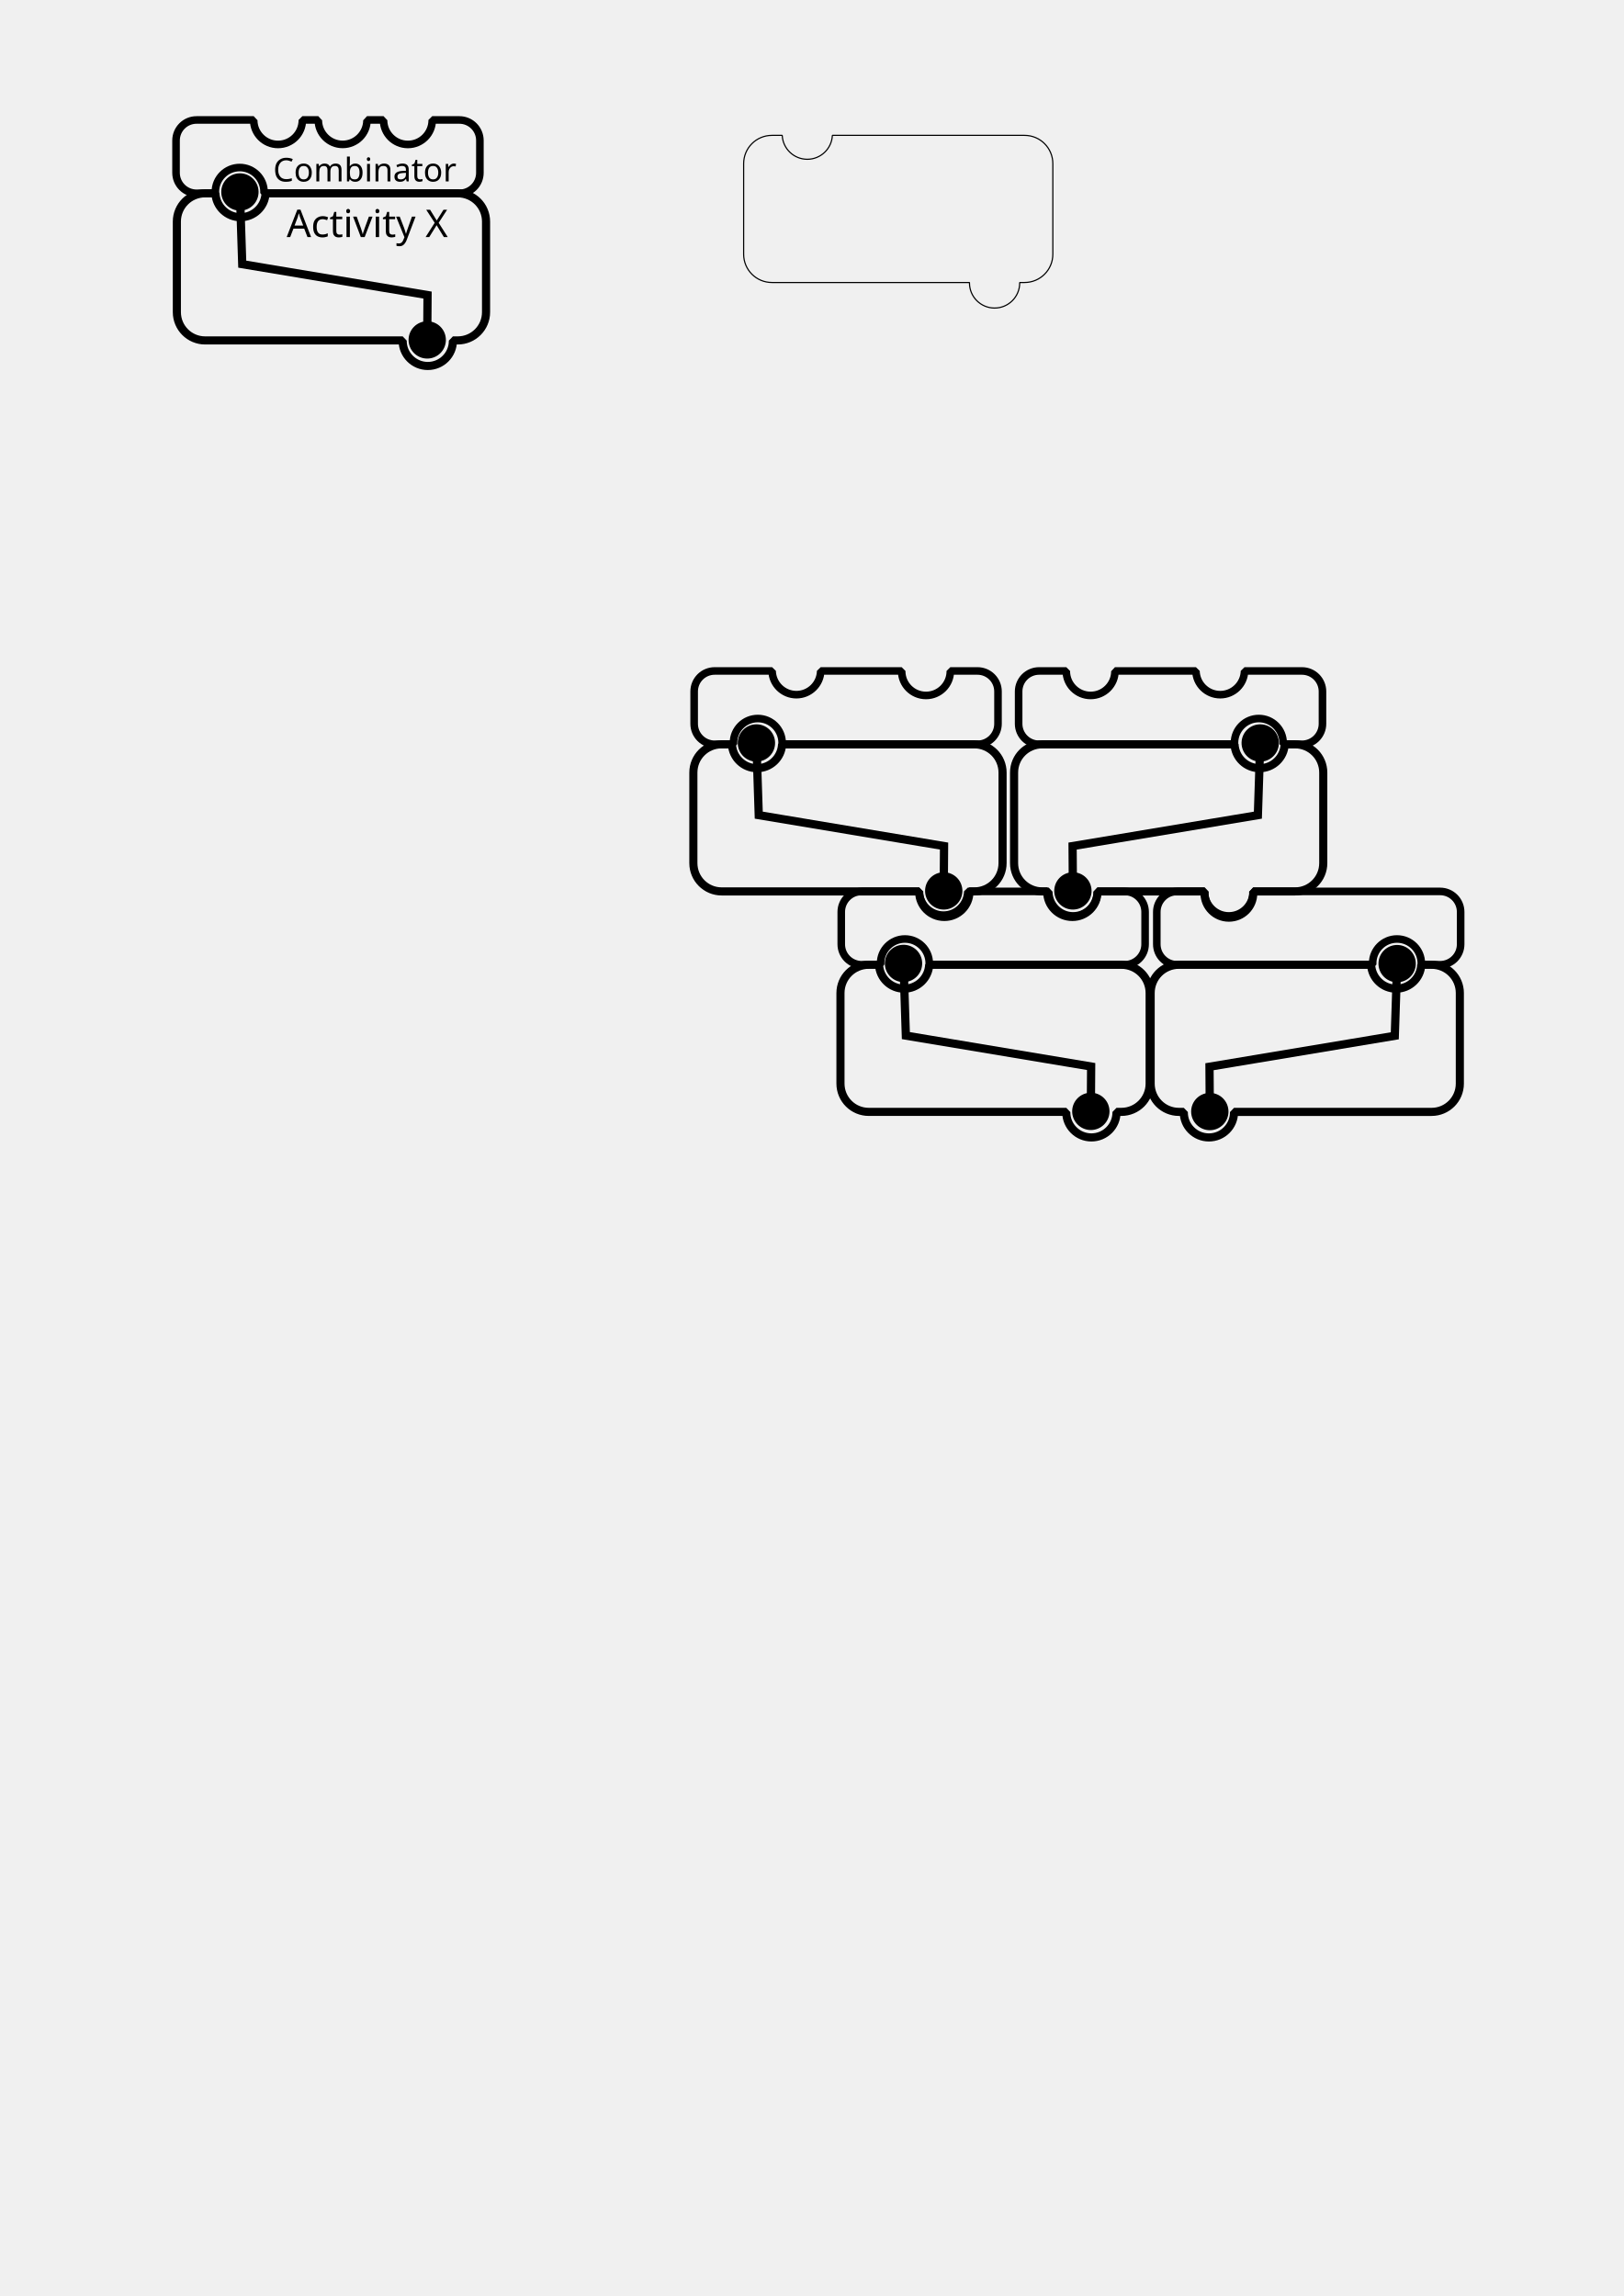
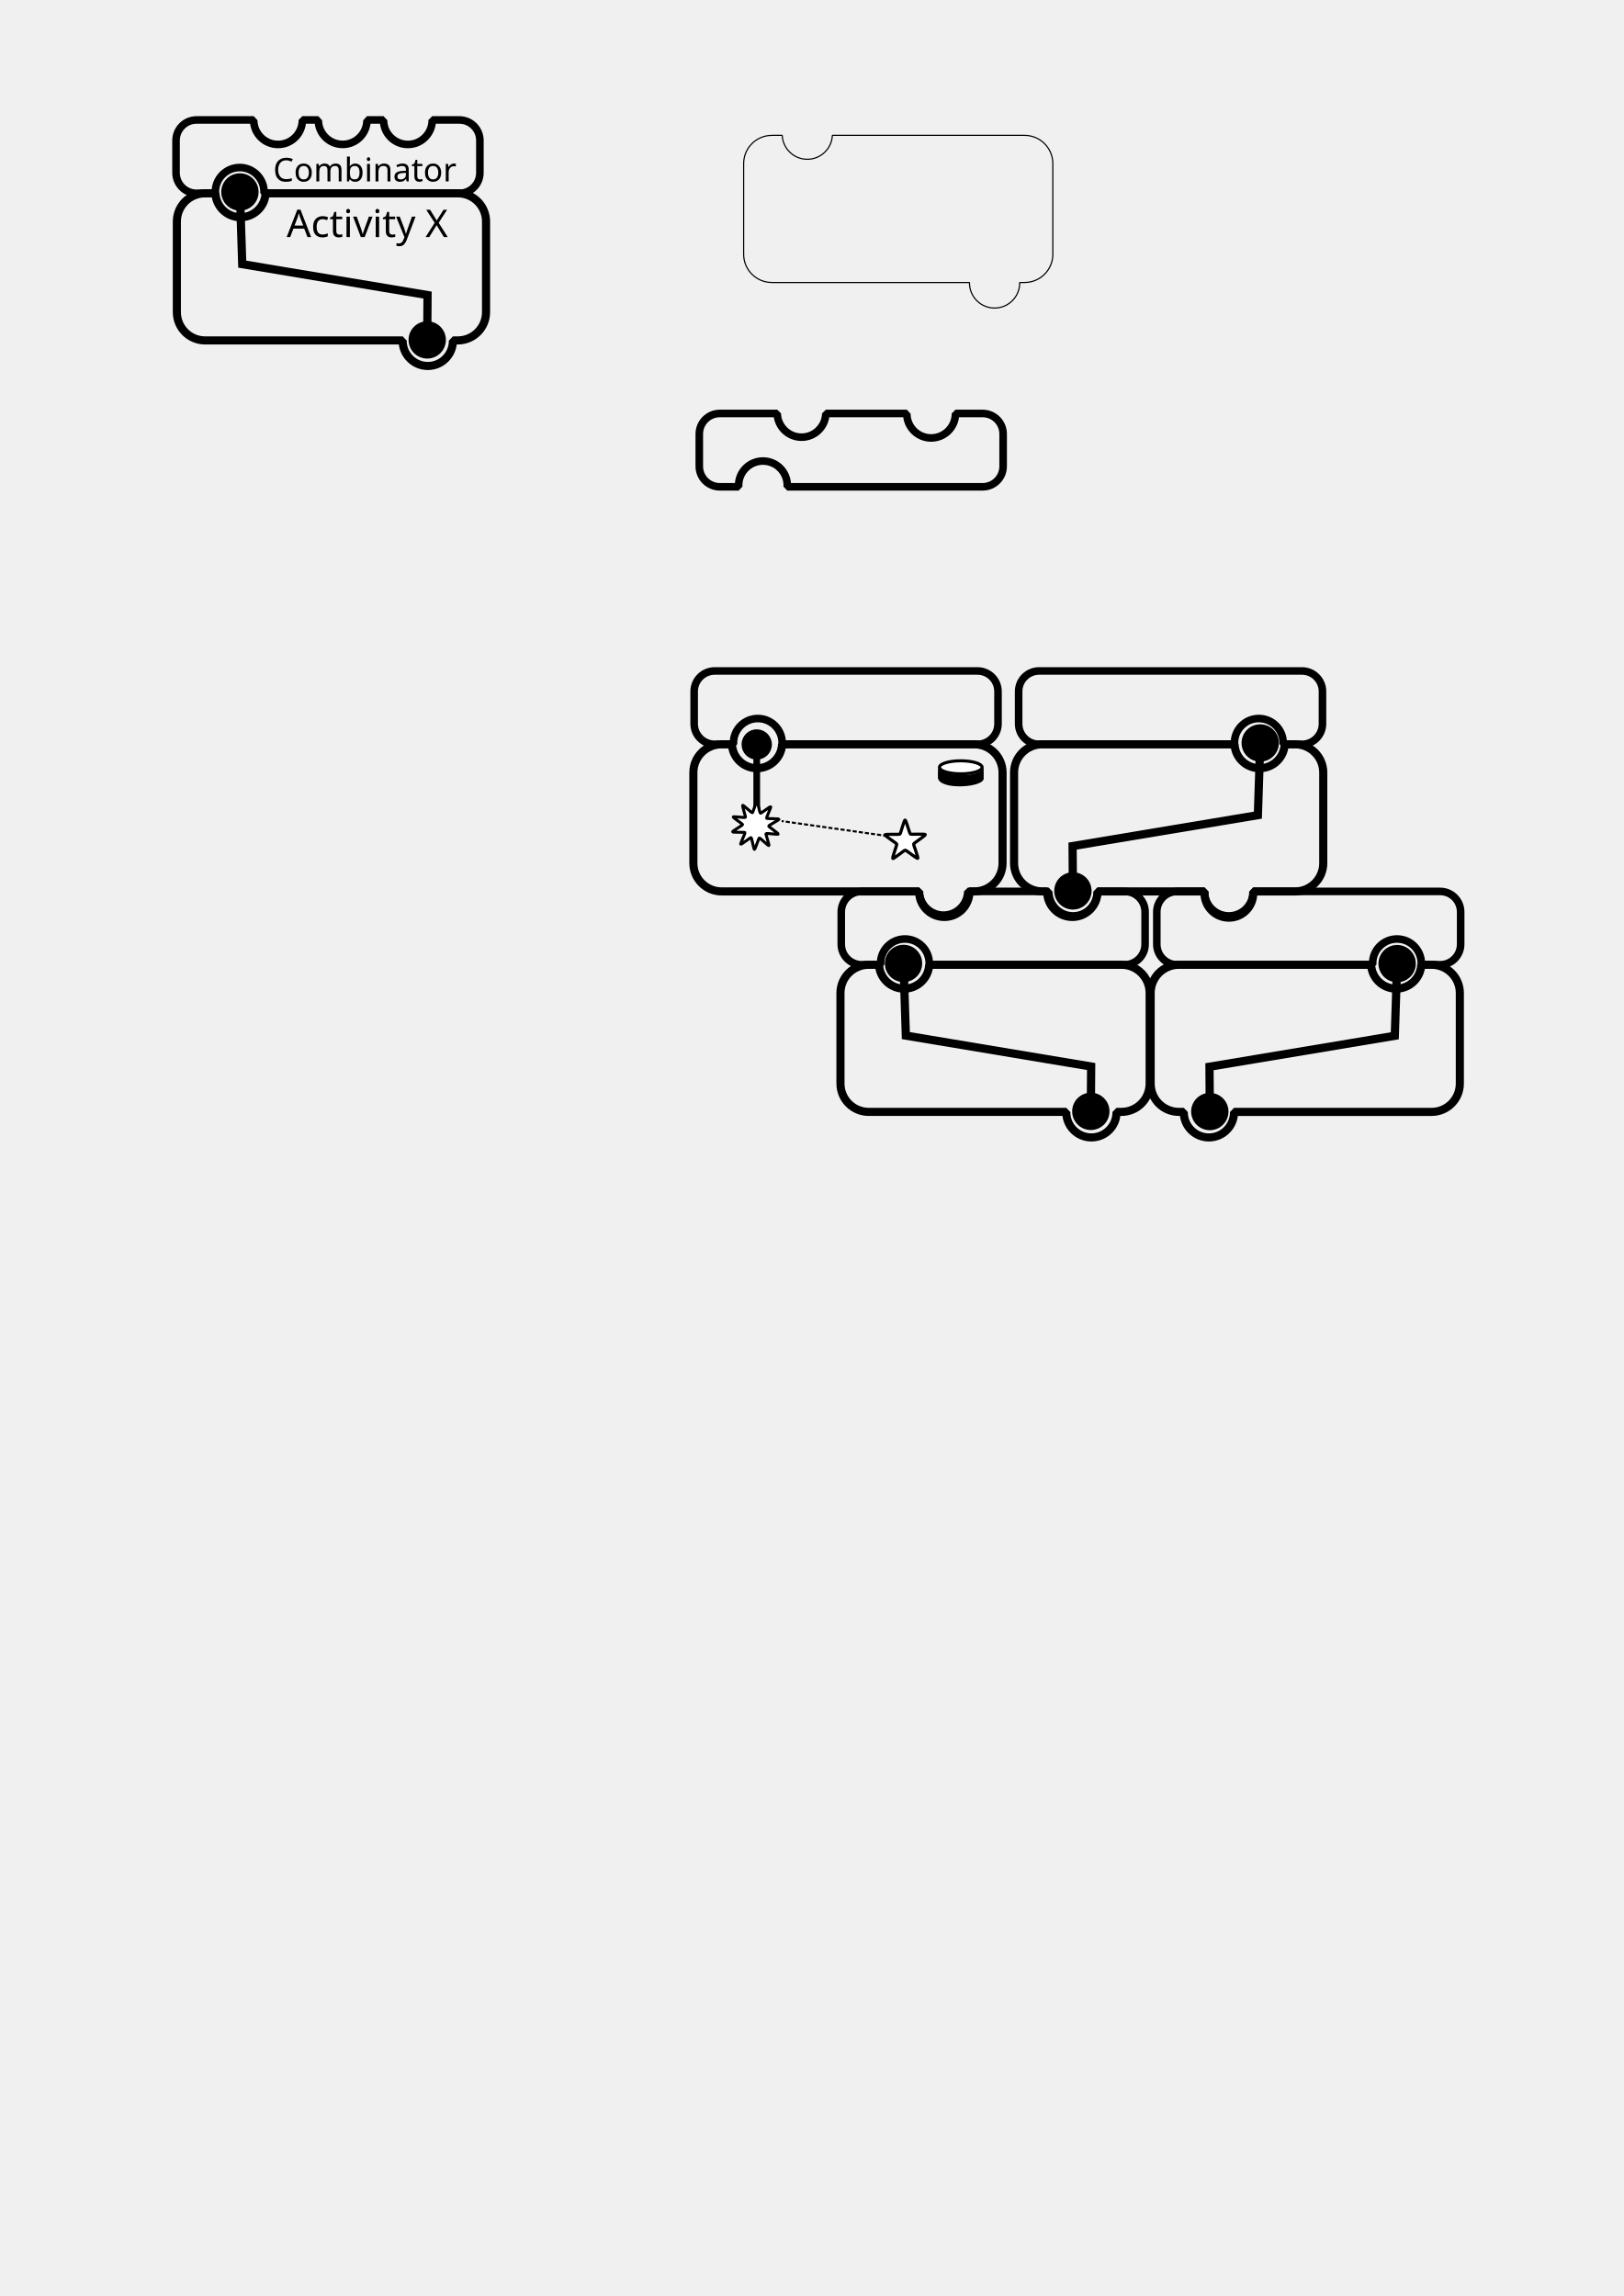
- <svg xmlns="http://www.w3.org/2000/svg" width="210mm" height="297mm" viewBox="0 0 210 297" version="1.1" id="svg5">
+ <svg xmlns="http://www.w3.org/2000/svg" id="svg5" version="1.1" viewBox="0 0 210 297" height="297mm" width="210mm">
  <defs id="defs2">
    <marker style="overflow:visible" id="DotM" refX="0.0" refY="0.0" orient="auto">
      <path transform="scale(0.4) translate(7.4, 1)" style="fill-rule:evenodd;fill:context-stroke;stroke:context-stroke;stroke-width:1.0pt" d="M -2.5,-1.0 C -2.5,1.76 -4.74,4.0 -7.5,4.0 C -10.26,4.0 -12.5,1.76 -12.5,-1.0 C -12.5,-3.76 -10.26,-6.0 -7.5,-6.0 C -4.74,-6.0 -2.5,-3.76 -2.5,-1.0 z " id="path5668" />
    </marker>
    <marker style="overflow:visible" id="DotL" refX="0.0" refY="0.0" orient="auto">
      <path transform="scale(0.8) translate(7.4, 1)" style="fill-rule:evenodd;fill:context-stroke;stroke:context-stroke;stroke-width:1.0pt" d="M -2.5,-1.0 C -2.5,1.76 -4.74,4.0 -7.5,4.0 C -10.26,4.0 -12.5,1.76 -12.5,-1.0 C -12.5,-3.76 -10.26,-6.0 -7.5,-6.0 C -4.74,-6.0 -2.5,-3.76 -2.5,-1.0 z " id="path5665" />
    </marker>
    <marker style="overflow:visible" id="DotM-0" refX="0" refY="0" orient="auto">
      <path transform="matrix(0.4,0,0,0.4,2.96,0.4)" style="fill:context-stroke;fill-rule:evenodd;stroke:context-stroke;stroke-width:1pt" d="m -2.5,-1 c 0,2.76 -2.24,5 -5,5 -2.76,0 -5,-2.24 -5,-5 0,-2.76 2.24,-5 5,-5 2.76,0 5,2.24 5,5 z" id="path5668-9" />
    </marker>
    <marker style="overflow:visible" id="marker20313" refX="0" refY="0" orient="auto">
      <path transform="matrix(0.4,0,0,0.4,2.96,0.4)" style="fill:context-stroke;fill-rule:evenodd;stroke:context-stroke;stroke-width:1pt" d="m -2.5,-1 c 0,2.76 -2.24,5 -5,5 -2.76,0 -5,-2.24 -5,-5 0,-2.76 2.24,-5 5,-5 2.76,0 5,2.24 5,5 z" id="path20311" />
    </marker>
    <marker style="overflow:visible" id="DotM-9" refX="0" refY="0" orient="auto">
      <path transform="matrix(0.4,0,0,0.4,2.96,0.4)" style="fill:context-stroke;fill-rule:evenodd;stroke:context-stroke;stroke-width:1pt" d="m -2.5,-1 c 0,2.76 -2.24,5 -5,5 -2.76,0 -5,-2.24 -5,-5 0,-2.76 2.24,-5 5,-5 2.76,0 5,2.24 5,5 z" id="path5668-2" />
    </marker>
    <marker style="overflow:visible" id="marker20313-0" refX="0" refY="0" orient="auto">
      <path transform="matrix(0.4,0,0,0.4,2.96,0.4)" style="fill:context-stroke;fill-rule:evenodd;stroke:context-stroke;stroke-width:1pt" d="m -2.5,-1 c 0,2.76 -2.24,5 -5,5 -2.76,0 -5,-2.24 -5,-5 0,-2.76 2.24,-5 5,-5 2.76,0 5,2.24 5,5 z" id="path20311-2" />
    </marker>
    <marker style="overflow:visible" id="DotM-1" refX="0" refY="0" orient="auto">
      <path transform="matrix(0.4,0,0,0.4,2.96,0.4)" style="fill:context-stroke;fill-rule:evenodd;stroke:context-stroke;stroke-width:1pt" d="m -2.5,-1 c 0,2.76 -2.24,5 -5,5 -2.76,0 -5,-2.24 -5,-5 0,-2.76 2.24,-5 5,-5 2.76,0 5,2.24 5,5 z" id="path5668-29" />
    </marker>
    <marker style="overflow:visible" id="marker20313-3" refX="0" refY="0" orient="auto">
      <path transform="matrix(0.4,0,0,0.4,2.96,0.4)" style="fill:context-stroke;fill-rule:evenodd;stroke:context-stroke;stroke-width:1pt" d="m -2.5,-1 c 0,2.76 -2.24,5 -5,5 -2.76,0 -5,-2.24 -5,-5 0,-2.76 2.24,-5 5,-5 2.76,0 5,2.24 5,5 z" id="path20311-1" />
    </marker>
    <marker style="overflow:visible" id="DotM-0-3" refX="0" refY="0" orient="auto">
      <path transform="matrix(0.4,0,0,0.4,2.96,0.4)" style="fill:context-stroke;fill-rule:evenodd;stroke:context-stroke;stroke-width:1pt" d="m -2.5,-1 c 0,2.76 -2.24,5 -5,5 -2.76,0 -5,-2.24 -5,-5 0,-2.76 2.24,-5 5,-5 2.76,0 5,2.24 5,5 z" id="path5668-9-2" />
    </marker>
    <marker style="overflow:visible" id="marker21466" refX="0" refY="0" orient="auto">
      <path transform="matrix(0.4,0,0,0.4,2.96,0.4)" style="fill:context-stroke;fill-rule:evenodd;stroke:context-stroke;stroke-width:1pt" d="m -2.5,-1 c 0,2.76 -2.24,5 -5,5 -2.76,0 -5,-2.24 -5,-5 0,-2.76 2.24,-5 5,-5 2.76,0 5,2.24 5,5 z" id="path21464" />
    </marker>
    <marker style="overflow:visible" id="DotM-0-4" refX="0" refY="0" orient="auto">
      <path transform="matrix(0.4,0,0,0.4,2.96,0.4)" style="fill:context-stroke;fill-rule:evenodd;stroke:context-stroke;stroke-width:1pt" d="m -2.5,-1 c 0,2.76 -2.24,5 -5,5 -2.76,0 -5,-2.24 -5,-5 0,-2.76 2.24,-5 5,-5 2.76,0 5,2.24 5,5 z" id="path5668-9-7" />
    </marker>
    <marker style="overflow:visible" id="marker21466-6" refX="0" refY="0" orient="auto">
      <path transform="matrix(0.4,0,0,0.4,2.96,0.4)" style="fill:context-stroke;fill-rule:evenodd;stroke:context-stroke;stroke-width:1pt" d="m -2.5,-1 c 0,2.76 -2.24,5 -5,5 -2.76,0 -5,-2.24 -5,-5 0,-2.76 2.24,-5 5,-5 2.76,0 5,2.24 5,5 z" id="path21464-5" />
    </marker>
    <marker style="overflow:visible" id="DotM-0-47" refX="0" refY="0" orient="auto">
      <path transform="matrix(0.4,0,0,0.4,2.96,0.4)" style="fill:context-stroke;fill-rule:evenodd;stroke:context-stroke;stroke-width:1pt" d="m -2.5,-1 c 0,2.76 -2.24,5 -5,5 -2.76,0 -5,-2.24 -5,-5 0,-2.76 2.24,-5 5,-5 2.76,0 5,2.24 5,5 z" id="path5668-9-4" />
    </marker>
    <marker style="overflow:visible" id="marker21991" refX="0" refY="0" orient="auto">
      <path transform="matrix(0.4,0,0,0.4,2.96,0.4)" style="fill:context-stroke;fill-rule:evenodd;stroke:context-stroke;stroke-width:1pt" d="m -2.5,-1 c 0,2.76 -2.24,5 -5,5 -2.76,0 -5,-2.24 -5,-5 0,-2.76 2.24,-5 5,-5 2.76,0 5,2.24 5,5 z" id="path21989" />
    </marker>
  </defs>
  <g id="layer1">
    <path id="rect846-6" style="fill:none;stroke:#000000;stroke-width:0.15;stroke-linecap:round;stroke-linejoin:bevel" d="m 99.841,17.511 c -2.028,0 -3.662,1.633 -3.662,3.662 v 11.708 c 0,2.028 1.633,3.662 3.662,3.662 h 25.546 a 3.249,3.249 0 0 0 -0.002,0.056 3.249,3.249 0 0 0 3.249,3.249 3.249,3.249 0 0 0 3.248,-3.249 3.249,3.249 0 0 0 -0.002,-0.056 h 0.626 c 2.029,0 3.662,-1.633 3.662,-3.662 V 21.173 c 0,-2.029 -1.633,-3.662 -3.662,-3.662 h -24.851 a 3.249,3.249 0 0 1 -3.245,3.093 3.249,3.249 0 0 1 -3.243,-3.093 z" />
    <g id="g11768" transform="translate(-6.288393,-3.906828)">
      <text xml:space="preserve" style="font-style:normal;font-weight:normal;font-size:4.939px;line-height:1.25;font-family:sans-serif;letter-spacing:0px;word-spacing:0px;fill:#000000;fill-opacity:1;stroke:none;stroke-width:0.265;stroke-miterlimit:4;stroke-dasharray:none" x="43.368" y="34.571" id="text2354">
        <tspan id="tspan2352" style="font-size:4.939px;stroke-width:0.265;stroke-miterlimit:4;stroke-dasharray:none" x="43.368" y="34.571">Activity X</tspan>
      </text>
      <g id="g11746">
        <path id="rect846" style="fill:none;stroke:#000000;stroke-width:3.969;stroke-linecap:round;stroke-linejoin:bevel;stroke-miterlimit:4;stroke-dasharray:none" d="m 124.061,109.273 c -7.667,0 -13.84,6.173 -13.84,13.84 v 44.25 c 0,7.667 6.173,13.84 13.84,13.84 h 96.551 a 12.278,12.278 0 0 0 -0.008,0.211 12.278,12.278 0 0 0 12.279,12.279 12.278,12.278 0 0 0 12.277,-12.279 12.278,12.278 0 0 0 -0.008,-0.211 h 2.365 c 7.667,0 13.84,-6.173 13.84,-13.84 v -44.25 c 0,-7.667 -6.173,-13.84 -13.84,-13.84 H 153.592 a 12.278,12.278 0 0 1 -12.266,11.691 12.278,12.278 0 0 1 -12.256,-11.691 z" transform="scale(0.2645833)" />
        <path style="fill:none;stroke:#000000;stroke-width:1.065;stroke-linecap:butt;stroke-linejoin:miter;stroke-miterlimit:4;stroke-dasharray:none;stroke-opacity:1;marker-start:url(#DotM);marker-end:url(#DotM)" d="m 37.318,28.783 0.301,9.294 23.965,4 -0.041,5.842" id="path5389" />
      </g>
    </g>
    <path style="fill:none;stroke:#000000;stroke-width:1.05;stroke-linecap:round;stroke-linejoin:bevel;stroke-miterlimit:4;stroke-dasharray:none" d="m 33.596,-7.083 c -2.028,0 -3.662,-1.633 -3.662,-3.662 v -11.708 c 0,-2.028 1.633,-3.662 3.662,-3.662 h 25.546 a 3.249,3.249 0 0 1 -0.002,-0.056 3.249,3.249 0 0 1 3.249,-3.249 3.249,3.249 0 0 1 3.248,3.249 3.249,3.249 0 0 1 -0.002,0.056 h 0.626 c 2.028,0 3.662,1.633 3.662,3.662 v 11.708 c 0,2.029 -1.633,3.662 -3.662,3.662 h -24.851 a 3.249,3.249 0 0 0 -3.245,-3.093 3.249,3.249 0 0 0 -3.243,3.093 z" id="rect846-7" />
    <path id="rect14650" style="fill:none;stroke:#000000;stroke-width:3.704;stroke-linecap:round;stroke-linejoin:bevel" d="M 301.201 -62.561 C 295.638 -62.561 291.158 -58.083 291.158 -52.52 L 291.158 -36.748 C 291.158 -31.185 295.638 -26.705 301.201 -26.705 L 310.408 -26.705 A 11.896 11.896 0 0 1 310.383 -27.408 A 11.896 11.896 0 0 1 322.277 -39.305 A 11.896 11.896 0 0 1 334.174 -27.408 A 11.896 11.896 0 0 1 334.148 -26.705 L 429.645 -26.705 C 435.208 -26.705 439.686 -31.185 439.686 -36.748 L 439.686 -52.52 C 439.686 -58.083 435.208 -62.561 429.645 -62.561 L 416.385 -62.561 A 11.896 11.896 0 0 1 416.387 -62.484 A 11.896 11.896 0 0 1 404.49 -50.588 A 11.896 11.896 0 0 1 392.594 -62.484 A 11.896 11.896 0 0 1 392.598 -62.561 L 384.498 -62.561 A 11.896 11.896 0 0 1 384.5 -62.508 A 11.896 11.896 0 0 1 372.604 -50.611 A 11.896 11.896 0 0 1 360.709 -62.508 A 11.896 11.896 0 0 1 360.713 -62.561 L 352.912 -62.561 A 11.896 11.896 0 0 1 352.914 -62.488 A 11.896 11.896 0 0 1 341.018 -50.592 A 11.896 11.896 0 0 1 329.123 -62.488 A 11.896 11.896 0 0 1 329.127 -62.561 L 301.201 -62.561 z " transform="scale(0.2645833)" />
    <path id="rect14650-27" style="fill:none;stroke:#000000;stroke-width:0.98;stroke-linecap:round;stroke-linejoin:bevel" d="m 25.425,15.518 c -1.472,0 -2.657,1.185 -2.657,2.657 V 22.348 c 0,1.472 1.185,2.657 2.657,2.657 h 2.436 a 3.147,3.147 0 0 1 -0.007,-0.186 3.147,3.147 0 0 1 3.147,-3.148 3.147,3.147 0 0 1 3.148,3.148 3.147,3.147 0 0 1 -0.007,0.186 h 25.267 c 1.472,0 2.657,-1.185 2.657,-2.657 v -4.173 c 0,-1.472 -1.185,-2.657 -2.657,-2.657 h -3.508 a 3.147,3.147 0 0 1 5.29e-4,0.02 3.147,3.147 0 0 1 -3.148,3.148 3.147,3.147 0 0 1 -3.148,-3.148 3.147,3.147 0 0 1 0.001,-0.02 h -2.143 a 3.147,3.147 0 0 1 5.29e-4,0.014 3.147,3.147 0 0 1 -3.148,3.148 3.147,3.147 0 0 1 -3.147,-3.148 3.147,3.147 0 0 1 0.001,-0.014 h -2.064 a 3.147,3.147 0 0 1 5.29e-4,0.019 3.147,3.147 0 0 1 -3.148,3.148 3.147,3.147 0 0 1 -3.147,-3.148 3.147,3.147 0 0 1 0.001,-0.019 z" />
    <circle style="fill:none;stroke:#000000;stroke-width:1.165;stroke-linecap:round;stroke-linejoin:bevel;stroke-miterlimit:4;stroke-dasharray:none;stroke-opacity:1" id="circle14836" cx="132.157" cy="-7.055" r="3.147" />
    <rect style="fill:none;stroke:#000000;stroke-width:0.98;stroke-linecap:round;stroke-linejoin:bevel;stroke-miterlimit:4;stroke-dasharray:none;stroke-opacity:1" id="rect14838" width="39.298" height="9.487" x="123.648" y="-16.553" ry="2.657" />
    <path id="rect14650-2" style="fill:none;stroke:#000000;stroke-width:0.98;stroke-linecap:round;stroke-linejoin:bevel" d="m 79.569,-52.285 c -1.472,0 -2.657,1.185 -2.657,2.657 v 4.173 c 0,1.472 1.185,2.657 2.657,2.657 h 2.436 a 3.147,3.147 0 0 1 -0.007,-0.186 3.147,3.147 0 0 1 3.147,-3.148 3.147,3.147 0 0 1 3.148,3.148 3.147,3.147 0 0 1 -0.007,0.186 h 25.267 c 1.472,0 2.657,-1.185 2.657,-2.657 v -4.173 c 0,-1.472 -1.185,-2.657 -2.657,-2.657 z" />
    <path id="rect14650-9" style="fill:none;stroke:#000000;stroke-width:0.98;stroke-linecap:round;stroke-linejoin:bevel" d="m 79.779,-28.649 c -1.472,0 -2.657,1.185 -2.657,2.657 v 4.173 c 0,1.472 1.185,2.657 2.657,2.657 h 2.436 a 3.147,3.147 0 0 1 -0.007,-0.186 3.147,3.147 0 0 1 3.147,-3.148 3.147,3.147 0 0 1 3.148,3.148 3.147,3.147 0 0 1 -0.007,0.186 h 25.267 c 1.472,0 2.657,-1.185 2.657,-2.657 v -4.173 c 0,-1.472 -1.185,-2.657 -2.657,-2.657 h -3.508 a 3.147,3.147 0 0 1 5.2e-4,0.021 3.147,3.147 0 0 1 -3.148,3.148 3.147,3.147 0 0 1 -3.147,-3.148 3.147,3.147 0 0 1 0.001,-0.021 h -2.143 a 3.147,3.147 0 0 1 0,0.014 3.147,3.147 0 0 1 -3.147,3.147 3.147,3.147 0 0 1 -3.148,-3.147 3.147,3.147 0 0 1 5.18e-4,-0.014 z" />
    <path id="rect14650-1" style="fill:none;stroke:#000000;stroke-width:0.98;stroke-linecap:round;stroke-linejoin:bevel" d="m 79.716,-40.15 c -1.472,0 -2.657,1.185 -2.657,2.657 v 4.173 c 0,1.472 1.185,2.657 2.657,2.657 h 2.436 a 3.147,3.147 0 0 1 -0.007,-0.186 3.147,3.147 0 0 1 3.147,-3.148 3.147,3.147 0 0 1 3.148,3.148 3.147,3.147 0 0 1 -0.007,0.186 h 25.267 c 1.472,0 2.657,-1.185 2.657,-2.657 v -4.173 c 0,-1.472 -1.185,-2.657 -2.657,-2.657 h -3.508 a 3.147,3.147 0 0 1 0,0.02 3.147,3.147 0 0 1 -3.148,3.148 3.147,3.147 0 0 1 -3.148,-3.148 3.147,3.147 0 0 1 0.001,-0.02 z" />
    <text xml:space="preserve" style="font-style:normal;font-weight:normal;font-size:4.233px;line-height:1.25;font-family:sans-serif;letter-spacing:0px;word-spacing:0px;fill:#000000;fill-opacity:1;stroke:none;stroke-width:0.265" x="35.322" y="23.467" id="text17519">
      <tspan id="tspan17517" style="font-size:4.233px;stroke-width:0.265" x="35.322" y="23.467">Combinator</tspan>
    </text>
    <g id="g11768-3" transform="translate(79.53855,95.88468)">
      <g id="g11746-6">
        <path id="rect846-2" style="fill:none;stroke:#000000;stroke-width:3.969;stroke-linecap:round;stroke-linejoin:bevel;stroke-miterlimit:4;stroke-dasharray:none" d="m 124.061,109.273 c -7.667,0 -13.84,6.173 -13.84,13.84 v 44.25 c 0,7.667 6.173,13.84 13.84,13.84 h 96.551 a 12.278,12.278 0 0 0 -0.008,0.211 12.278,12.278 0 0 0 12.279,12.279 12.278,12.278 0 0 0 12.277,-12.279 12.278,12.278 0 0 0 -0.008,-0.211 h 2.365 c 7.667,0 13.84,-6.173 13.84,-13.84 v -44.25 c 0,-7.667 -6.173,-13.84 -13.84,-13.84 H 153.592 a 12.278,12.278 0 0 1 -12.266,11.691 12.278,12.278 0 0 1 -12.256,-11.691 z" transform="scale(0.2645833)" />
        <path style="fill:none;stroke:#000000;stroke-width:1.065;stroke-linecap:butt;stroke-linejoin:miter;stroke-miterlimit:4;stroke-dasharray:none;stroke-opacity:1;marker-start:url(#DotM-0);marker-end:url(#DotM-0)" d="m 37.318,28.783 0.301,9.294 23.965,4 -0.041,5.842" id="path5389-6" />
      </g>
    </g>
    <path id="rect14650-0" style="fill:none;stroke:#000000;stroke-width:0.98;stroke-linecap:round;stroke-linejoin:bevel" d="m 89.655,-69.774 c -1.472,0 -2.657,1.185 -2.657,2.657 v 4.173 c 0,1.472 1.185,2.657 2.657,2.657 h 2.436 a 3.147,3.147 0 0 1 -0.007,-0.186 3.147,3.147 0 0 1 3.147,-3.148 3.147,3.147 0 0 1 3.148,3.148 3.147,3.147 0 0 1 -0.007,0.186 h 25.267 c 1.472,0 2.657,-1.185 2.657,-2.657 v -4.173 c 0,-1.472 -1.185,-2.657 -2.657,-2.657 h -3.508 a 3.147,3.147 0 0 1 5.1e-4,0.02 3.147,3.147 0 0 1 -3.148,3.148 3.147,3.147 0 0 1 -3.147,-3.148 3.147,3.147 0 0 1 0.001,-0.02 h -10.472 a 3.147,3.147 0 0 1 -3.143,3.068 3.147,3.147 0 0 1 -3.143,-3.068 z" />
    <path id="rect14650-0-6" style="fill:none;stroke:#000000;stroke-width:0.98;stroke-linecap:round;stroke-linejoin:bevel" d="m 111.46,115.31 c -1.472,0 -2.657,1.185 -2.657,2.657 v 4.173 c 0,1.472 1.185,2.657 2.657,2.657 h 2.436 a 3.147,3.147 0 0 1 -0.007,-0.186 3.147,3.147 0 0 1 3.147,-3.148 3.147,3.147 0 0 1 3.148,3.148 3.147,3.147 0 0 1 -0.007,0.186 h 25.267 c 1.472,0 2.657,-1.185 2.657,-2.657 v -4.173 c 0,-1.472 -1.185,-2.657 -2.657,-2.657 h -3.508 a 3.147,3.147 0 0 1 5.1e-4,0.02 3.147,3.147 0 0 1 -3.148,3.148 3.147,3.147 0 0 1 -3.147,-3.148 3.147,3.147 0 0 1 10e-4,-0.02 h -10.472 a 3.147,3.147 0 0 1 -3.143,3.068 3.147,3.147 0 0 1 -3.143,-3.068 z" />
-     <g id="g21572" transform="translate(-35.25933,-29.31829)">
-       <g id="g11768-3-0" transform="translate(95.77328,96.68482)">
-         <g id="g11746-6-6">
-           <path id="rect846-2-1" style="fill:none;stroke:#000000;stroke-width:3.969;stroke-linecap:round;stroke-linejoin:bevel;stroke-miterlimit:4;stroke-dasharray:none" d="m 124.061,109.273 c -7.667,0 -13.84,6.173 -13.84,13.84 v 44.25 c 0,7.667 6.173,13.84 13.84,13.84 h 96.551 a 12.278,12.278 0 0 0 -0.008,0.211 12.278,12.278 0 0 0 12.279,12.279 12.278,12.278 0 0 0 12.277,-12.279 12.278,12.278 0 0 0 -0.008,-0.211 h 2.365 c 7.667,0 13.84,-6.173 13.84,-13.84 v -44.25 c 0,-7.667 -6.173,-13.84 -13.84,-13.84 H 153.592 a 12.278,12.278 0 0 1 -12.266,11.691 12.278,12.278 0 0 1 -12.256,-11.691 z" transform="scale(0.2645833)" />
-           <path style="fill:none;stroke:#000000;stroke-width:1.065;stroke-linecap:butt;stroke-linejoin:miter;stroke-miterlimit:4;stroke-dasharray:none;stroke-opacity:1;marker-start:url(#DotM-0-3);marker-end:url(#DotM-0-3)" d="m 37.318,28.783 0.301,9.294 23.965,4 -0.041,5.842" id="path5389-6-5" />
+     <g id="g11768-3-0" transform="translate(60.51395,67.36653)">
+       <g id="g11746-6-6">
+         <path style="fill:none;stroke:#000000;stroke-width:0.265;stroke-linecap:butt;stroke-linejoin:miter;stroke-miterlimit:4;stroke-dasharray:0.53,0.265;stroke-dashoffset:2.65;stroke-opacity:1" d="m 40.586,38.841 14,1.982" id="path2946" />
+         <path id="rect846-2-1" style="fill:none;stroke:#000000;stroke-width:3.969;stroke-linecap:round;stroke-linejoin:bevel;stroke-miterlimit:4;stroke-dasharray:none" d="m 124.061,109.273 c -7.667,0 -13.84,6.173 -13.84,13.84 v 44.25 c 0,7.667 6.173,13.84 13.84,13.84 h 96.551 a 12.278,12.278 0 0 0 -0.008,0.211 12.278,12.278 0 0 0 12.279,12.279 12.278,12.278 0 0 0 12.277,-12.279 12.278,12.278 0 0 0 -0.008,-0.211 h 2.365 c 7.667,0 13.84,-6.173 13.84,-13.84 v -44.25 c 0,-7.667 -6.173,-13.84 -13.84,-13.84 H 153.592 a 12.278,12.278 0 0 1 -12.266,11.691 12.278,12.278 0 0 1 -12.256,-11.691 z" transform="scale(0.2645833)" />
+         <path style="fill:#ffffff;stroke:#000000;stroke-width:2.133;stroke-linecap:round;stroke-linejoin:bevel;stroke-miterlimit:4;stroke-dasharray:none;fill-opacity:1" id="path1551" d="m 409.877,409.525 c -0.569,0.419 -7.741,-5.521 -8.447,-5.517 -0.706,0.004 -7.806,6.031 -8.38,5.62 -0.574,-0.412 2.859,-9.069 2.637,-9.739 -0.222,-0.67 -8.148,-5.56 -7.934,-6.233 0.214,-0.673 9.508,-0.083 10.077,-0.502 0.569,-0.419 2.77,-9.467 3.476,-9.472 0.706,-0.004 3.017,9.017 3.591,9.429 0.574,0.412 9.86,-0.291 10.082,0.379 0.222,0.67 -7.643,5.656 -7.857,6.329 -0.214,0.673 3.324,9.287 2.755,9.706 z" transform="matrix(0.1912706,0,0,0.1912706,-20.21723,-34.66951)" />
+         <path style="fill:none;stroke:#000000;stroke-width:0.865;stroke-linecap:butt;stroke-linejoin:miter;stroke-miterlimit:4;stroke-dasharray:none;stroke-opacity:1;marker-start:url(#DotM)" d="M 37.357,28.971 V 37.959" id="path1976" />
+         <path style="fill:#ffffff;fill-opacity:1;stroke:#000000;stroke-width:1.436;stroke-linecap:round;stroke-linejoin:bevel;stroke-miterlimit:4;stroke-dasharray:none;stroke-opacity:1" id="path1655" d="m 373.144,409.875 c -0.254,0.263 -5.086,-2.765 -5.407,-2.591 -0.321,0.173 -0.71,5.96 -1.07,6.022 -0.36,0.062 -2.527,-5.226 -2.886,-5.278 -0.359,-0.052 -3.904,4.47 -4.234,4.315 -0.33,-0.155 1.018,-5.77 0.752,-6.02 -0.266,-0.25 -5.836,1.325 -6.009,1.005 -0.172,-0.32 4.059,-4.192 3.998,-4.551 -0.061,-0.359 -5.385,-2.25 -5.336,-2.611 0.049,-0.361 5.722,-0.824 5.877,-1.154 0.155,-0.33 -2.907,-5.193 -2.655,-5.456 0.252,-0.263 5.12,2.69 5.44,2.518 0.32,-0.173 0.555,-5.903 0.913,-5.964 0.359,-0.061 2.624,5.236 2.986,5.284 0.362,0.048 3.854,-4.401 4.182,-4.243 0.328,0.158 -0.942,5.692 -0.677,5.944 0.265,0.252 5.844,-1.236 6.018,-0.915 0.174,0.321 -4.239,4.04 -4.175,4.398 0.065,0.358 5.484,2.418 5.436,2.778 -0.049,0.36 -5.725,0.798 -5.883,1.127 -0.158,0.328 2.983,5.131 2.729,5.394 z" transform="matrix(0.2577637,0.0596842,-0.0596842,0.2577637,-32.78506,-85.90354)" />
+         <g id="g18154">
+           <path id="path3537" style="fill:#ffffff;stroke:#000000;stroke-width:0.398;stroke-linecap:round;stroke-linejoin:bevel;stroke-dasharray:none;stroke-dashoffset:3.98;stroke-miterlimit:4;stroke-opacity:1" transform="scale(1,-1)" d="m 66.508,-31.889 a 2.758,0.842 0 0 1 -2.758,0.842 2.758,0.842 0 0 1 -2.758,-0.842 2.758,0.842 0 0 1 2.758,-0.842 2.758,0.842 0 0 1 2.758,0.842 z" />
+           <path style="fill:#000000;fill-opacity:1;stroke:none;stroke-width:0.398;stroke-linecap:butt;stroke-linejoin:miter;stroke-miterlimit:4;stroke-dasharray:none;stroke-opacity:1" d="m 60.79,33.246 c 0.185,1.679 6.183,1.26 5.919,0 l -0.002,-1.338 c -0.492,1.529 -5.816,1.102 -5.909,7e-4 0.015,0.323 -0.026,1.014 -0.008,1.337 z" id="path12600" />
        </g>
      </g>
-       <path id="rect14650-0-6-5" style="fill:none;stroke:#000000;stroke-width:0.98;stroke-linecap:round;stroke-linejoin:bevel" d="m 127.694,116.11 c -1.472,0 -2.657,1.185 -2.657,2.657 v 4.173 c 0,1.472 1.185,2.657 2.657,2.657 h 2.436 a 3.147,3.147 0 0 1 -0.007,-0.186 3.147,3.147 0 0 1 3.147,-3.148 3.147,3.147 0 0 1 3.148,3.148 3.147,3.147 0 0 1 -0.007,0.186 h 25.267 c 1.472,0 2.657,-1.185 2.657,-2.657 v -4.173 c 0,-1.472 -1.185,-2.657 -2.657,-2.657 h -3.508 a 3.147,3.147 0 0 1 5.1e-4,0.02 3.147,3.147 0 0 1 -3.148,3.148 3.147,3.147 0 0 1 -3.147,-3.148 3.147,3.147 0 0 1 0.001,-0.02 h -10.472 a 3.147,3.147 0 0 1 -3.143,3.068 3.147,3.147 0 0 1 -3.143,-3.068 z" />
    </g>
+     <path id="rect14650-0-6-5" style="fill:none;stroke:#000000;stroke-width:0.98;stroke-linecap:round;stroke-linejoin:bevel" d="m 93.099,53.484 c -1.472,0 -2.657,1.185 -2.657,2.657 v 4.173 c 0,1.472 1.185,2.657 2.657,2.657 h 2.436 a 3.147,3.147 0 0 1 -0.007,-0.186 3.147,3.147 0 0 1 3.147,-3.148 3.147,3.147 0 0 1 3.148,3.148 3.147,3.147 0 0 1 -0.007,0.186 h 25.267 c 1.472,0 2.657,-1.185 2.657,-2.657 v -4.173 c 0,-1.472 -1.185,-2.657 -2.657,-2.657 h -3.508 a 3.147,3.147 0 0 1 5.1e-4,0.02 3.147,3.147 0 0 1 -3.148,3.148 3.147,3.147 0 0 1 -3.147,-3.148 3.147,3.147 0 0 1 0.001,-0.02 h -10.472 a 3.147,3.147 0 0 1 -3.143,3.068 3.147,3.147 0 0 1 -3.143,-3.068 z" />
    <path id="rect846-2-3" style="fill:none;stroke:#000000;stroke-width:3.969;stroke-linecap:round;stroke-linejoin:bevel;stroke-miterlimit:4;stroke-dasharray:none" d="M 509.541 363.887 C 501.874 363.887 495.701 370.06 495.701 377.727 L 495.701 421.977 C 495.701 429.643 501.874 435.816 509.541 435.816 L 511.906 435.816 A 12.278 12.278 0 0 0 511.898 436.027 A 12.278 12.278 0 0 0 524.176 448.307 A 12.278 12.278 0 0 0 536.455 436.027 A 12.278 12.278 0 0 0 536.447 435.816 L 588.844 435.816 A 11.896 11.896 0 0 0 588.807 436.748 A 11.896 11.896 0 0 0 600.703 448.645 A 11.896 11.896 0 0 0 612.6 436.748 A 11.896 11.896 0 0 0 612.562 435.816 L 632.998 435.816 C 640.665 435.816 646.838 429.643 646.838 421.977 L 646.838 377.727 C 646.838 370.06 640.665 363.887 632.998 363.887 L 627.988 363.887 A 12.278 12.278 0 0 1 615.732 375.578 A 12.278 12.278 0 0 1 603.467 363.887 L 509.541 363.887 z " transform="scale(0.2645833)" />
    <path style="fill:none;stroke:#000000;stroke-width:1.065;stroke-linecap:butt;stroke-linejoin:miter;stroke-miterlimit:4;stroke-dasharray:none;stroke-opacity:1;marker-start:url(#DotM-0-4);marker-end:url(#DotM-0-4)" d="m 162.988,96.15 -0.301,9.294 -23.965,4 0.041,5.842" id="path5389-6-7" />
-     <path id="rect14650-0-6-4" style="fill:none;stroke:#000000;stroke-width:0.98;stroke-linecap:round;stroke-linejoin:bevel" d="m 168.384,86.792 c 1.472,0 2.657,1.185 2.657,2.657 v 4.173 c 0,1.472 -1.185,2.657 -2.657,2.657 h -2.436 a 3.147,3.147 0 0 0 0.007,-0.186 3.147,3.147 0 0 0 -3.147,-3.148 3.147,3.147 0 0 0 -3.148,3.148 3.147,3.147 0 0 0 0.007,0.186 h -25.267 c -1.472,0 -2.657,-1.185 -2.657,-2.657 v -4.173 c 0,-1.472 1.185,-2.657 2.657,-2.657 h 3.508 a 3.147,3.147 0 0 0 -5.1e-4,0.02 3.147,3.147 0 0 0 3.148,3.148 3.147,3.147 0 0 0 3.147,-3.148 3.147,3.147 0 0 0 -0.001,-0.02 h 10.472 a 3.147,3.147 0 0 0 3.143,3.068 3.147,3.147 0 0 0 3.143,-3.068 z" />
    <path id="rect14650-1-2" style="fill:none;stroke:#000000;stroke-width:0.98;stroke-linecap:round;stroke-linejoin:bevel" d="m 186.255,115.31 c 1.472,0 2.657,1.185 2.657,2.657 v 4.173 c 0,1.472 -1.185,2.657 -2.657,2.657 h -2.436 a 3.147,3.147 0 0 0 0.007,-0.186 3.147,3.147 0 0 0 -3.147,-3.148 3.147,3.147 0 0 0 -3.148,3.148 3.147,3.147 0 0 0 0.007,0.186 h -25.267 c -1.472,0 -2.657,-1.185 -2.657,-2.657 v -4.173 c 0,-1.472 1.185,-2.657 2.657,-2.657 h 3.508 a 3.147,3.147 0 0 0 0,0.02 3.147,3.147 0 0 0 3.148,3.148 3.147,3.147 0 0 0 3.148,-3.148 3.147,3.147 0 0 0 -0.001,-0.02 z" />
    <path id="rect846-2-5" style="fill:none;stroke:#000000;stroke-width:1.05;stroke-linecap:round;stroke-linejoin:bevel;stroke-miterlimit:4;stroke-dasharray:none" d="m 185.145,124.797 c 2.029,0 3.662,1.633 3.662,3.662 v 11.708 c 0,2.029 -1.633,3.662 -3.662,3.662 h -25.546 a 3.249,3.249 0 0 1 0.002,0.056 3.249,3.249 0 0 1 -3.249,3.249 3.249,3.249 0 0 1 -3.248,-3.249 3.249,3.249 0 0 1 0.002,-0.056 h -0.626 c -2.029,0 -3.662,-1.633 -3.662,-3.662 v -11.708 c 0,-2.029 1.633,-3.662 3.662,-3.662 h 24.851 a 3.249,3.249 0 0 0 3.245,3.093 3.249,3.249 0 0 0 3.243,-3.093 z" />
    <path style="fill:none;stroke:#000000;stroke-width:1.065;stroke-linecap:butt;stroke-linejoin:miter;stroke-miterlimit:4;stroke-dasharray:none;stroke-opacity:1;marker-start:url(#DotM-0-47);marker-end:url(#DotM-0-47)" d="m 180.695,124.692 -0.301,9.294 -23.965,4 0.041,5.842" id="path5389-6-4" />
+     <path id="rect14650-2-3" style="fill:none;stroke:#000000;stroke-width:0.98;stroke-linecap:round;stroke-linejoin:bevel" d="m 92.435,86.792 c -1.472,0 -2.657,1.185 -2.657,2.657 v 4.173 c 0,1.472 1.185,2.657 2.657,2.657 h 2.436 a 3.147,3.147 0 0 1 -0.007,-0.186 3.147,3.147 0 0 1 3.147,-3.148 3.147,3.147 0 0 1 3.148,3.148 3.147,3.147 0 0 1 -0.007,0.186 h 25.267 c 1.472,0 2.657,-1.185 2.657,-2.657 v -4.173 c 0,-1.472 -1.185,-2.657 -2.657,-2.657 z" />
+     <path id="rect14650-2-3-6" style="fill:none;stroke:#000000;stroke-width:0.98;stroke-linecap:round;stroke-linejoin:bevel" d="m 168.384,86.792 c 1.472,0 2.657,1.185 2.657,2.657 v 4.173 c 0,1.472 -1.185,2.657 -2.657,2.657 h -2.436 a 3.147,3.147 0 0 0 0.007,-0.186 3.147,3.147 0 0 0 -3.147,-3.148 3.147,3.147 0 0 0 -3.148,3.148 3.147,3.147 0 0 0 0.007,0.186 h -25.267 c -1.472,0 -2.657,-1.185 -2.657,-2.657 v -4.173 c 0,-1.472 1.185,-2.657 2.657,-2.657 z" />
  </g>
</svg>
